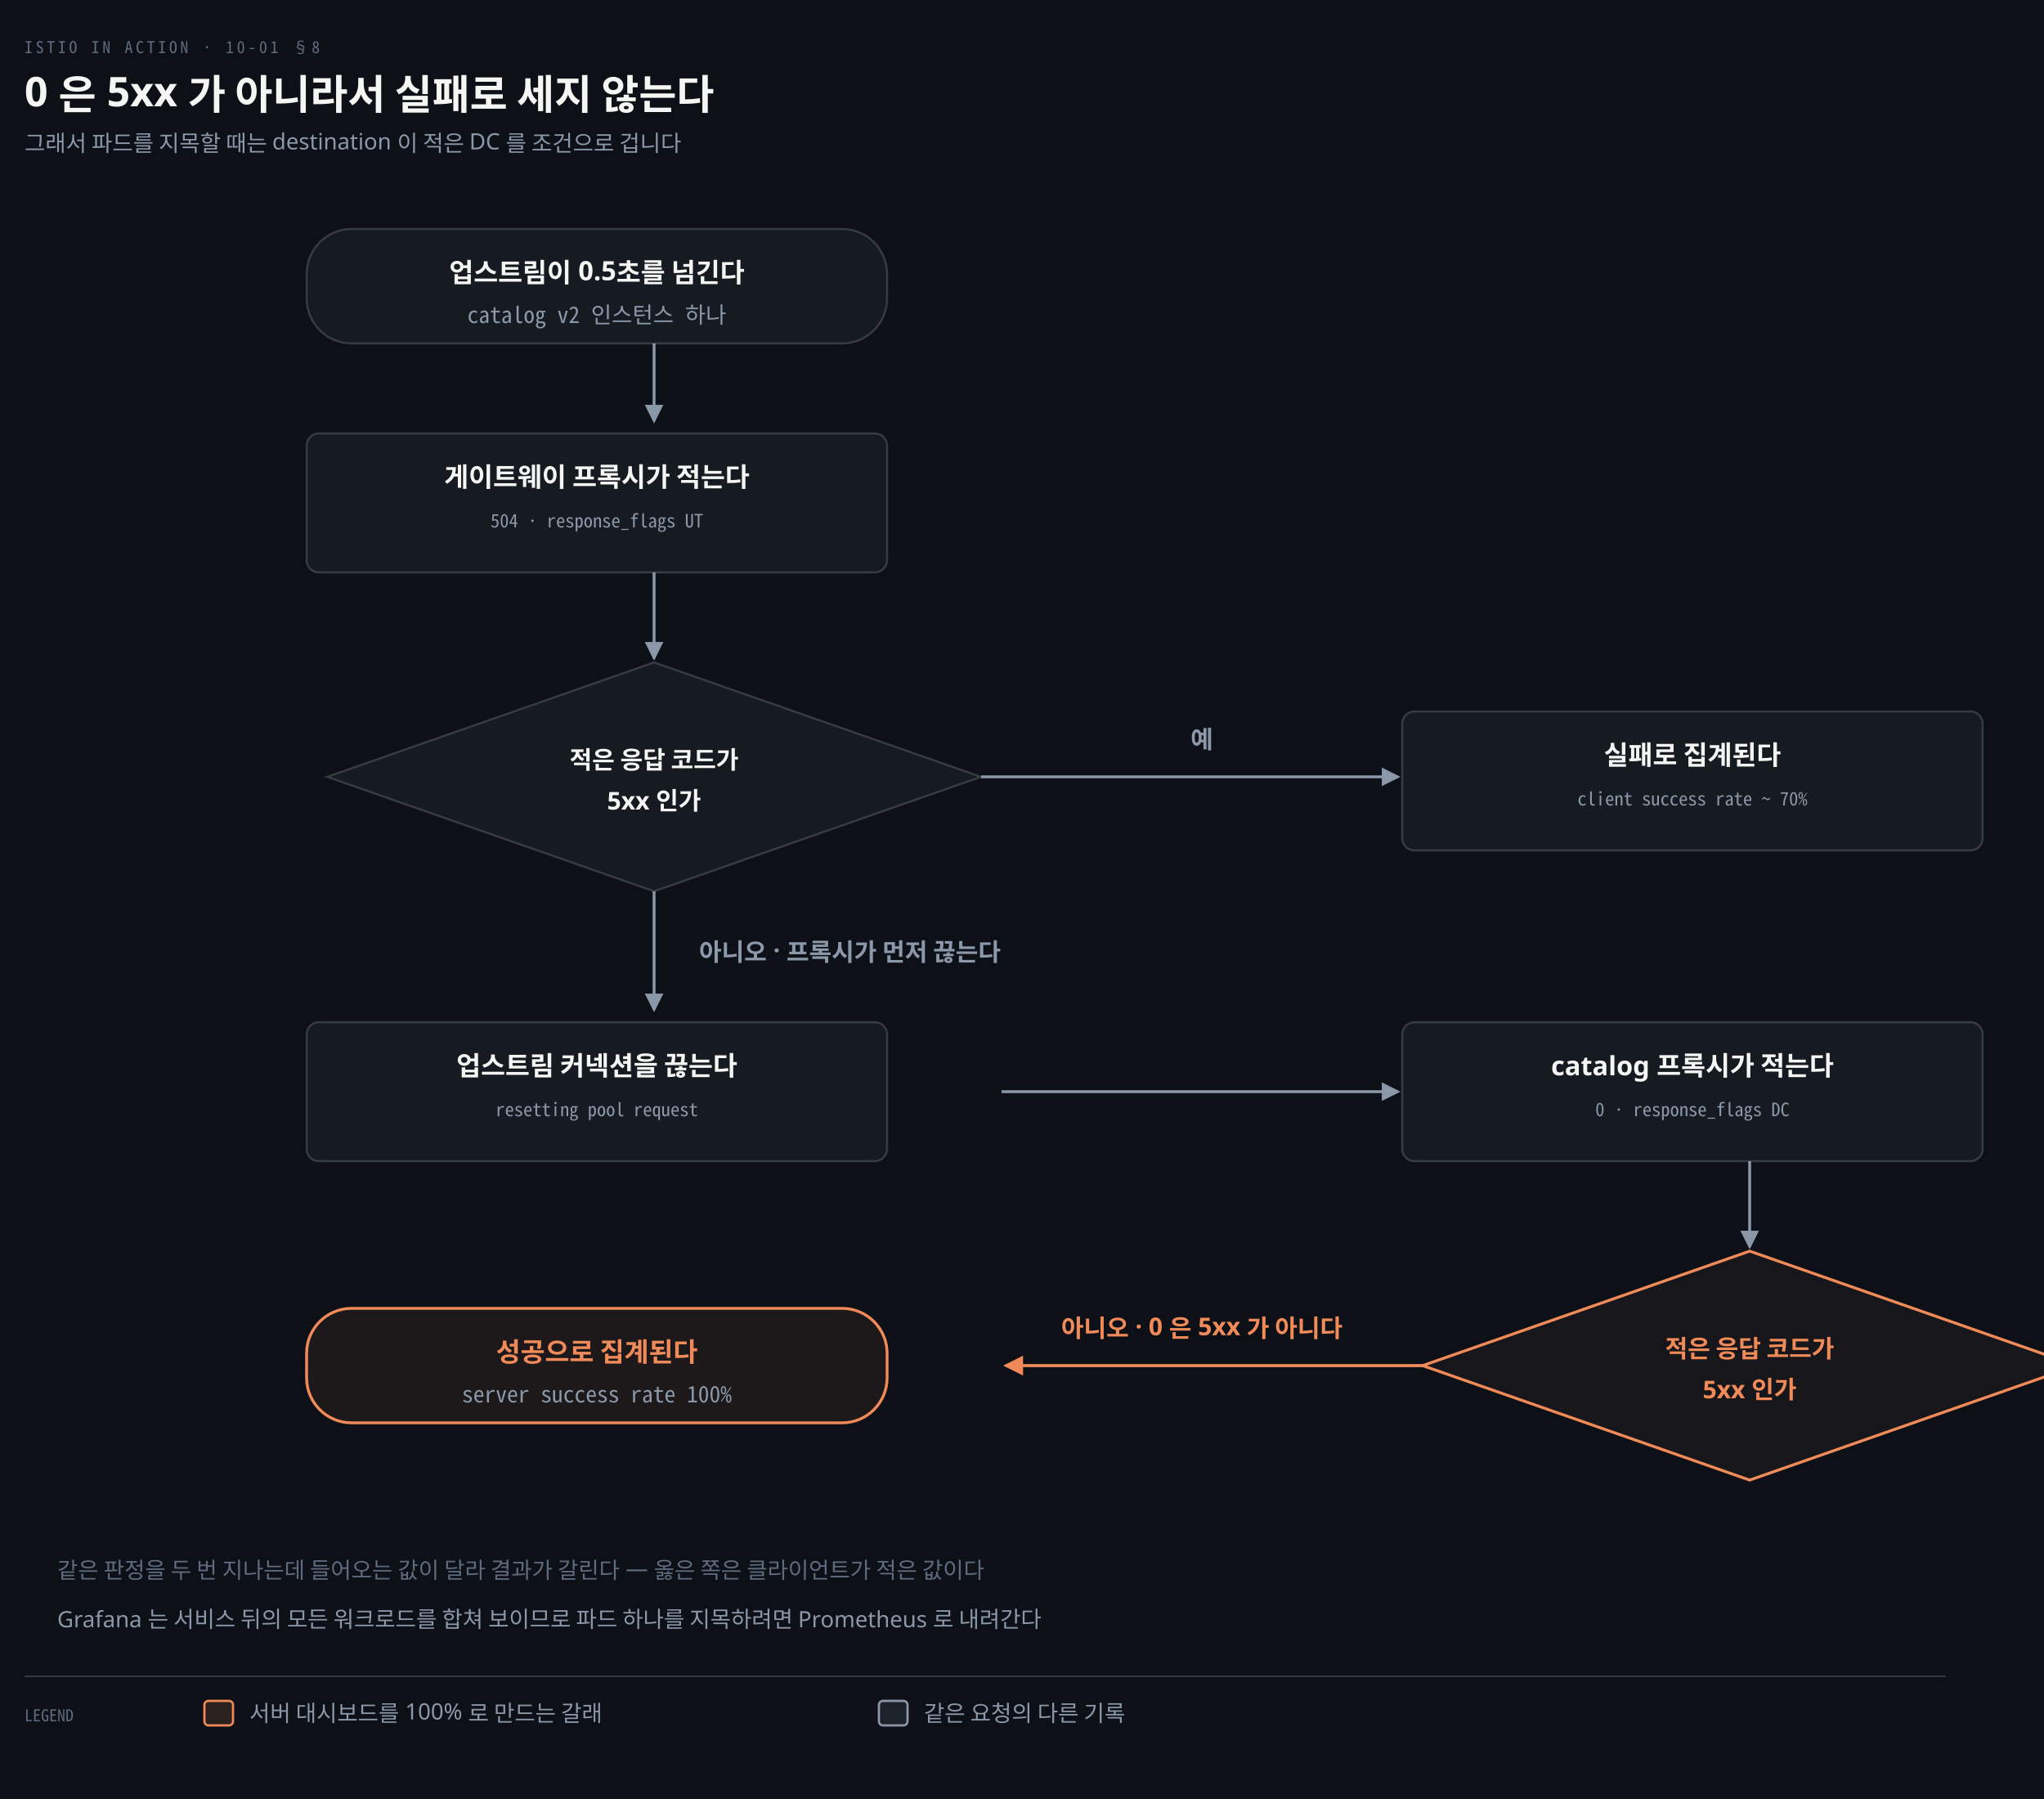
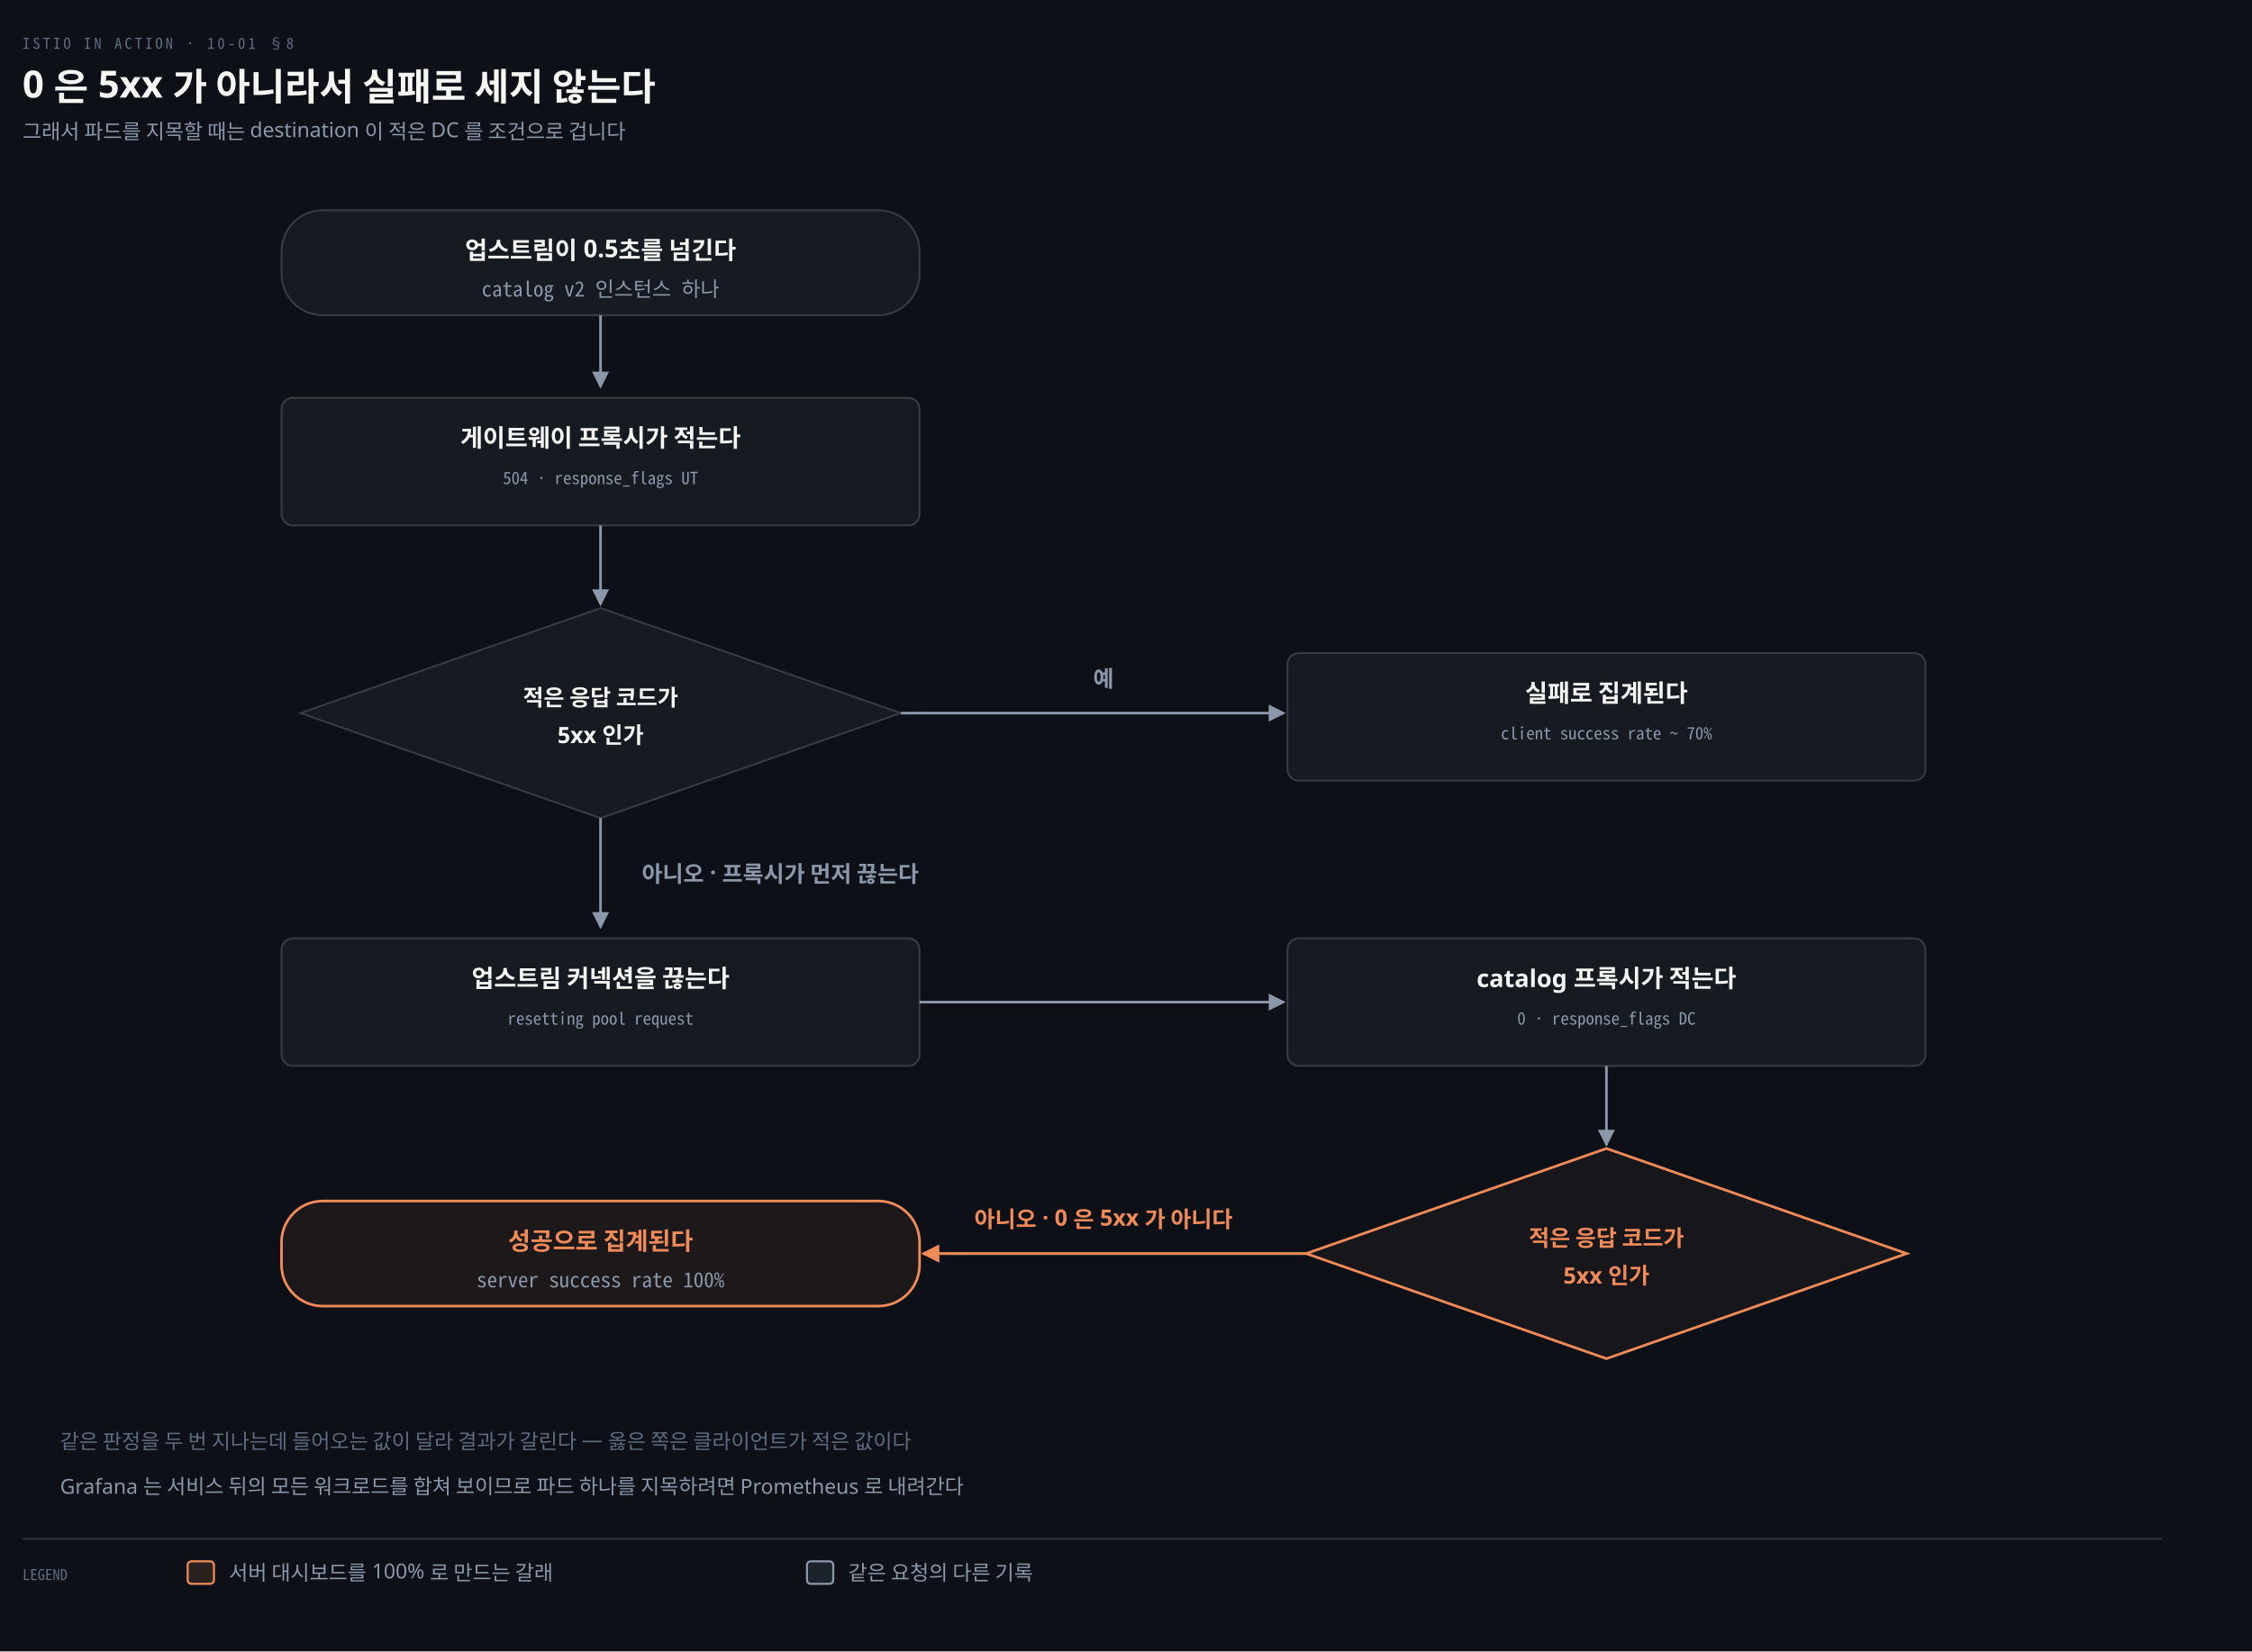
- <svg xmlns="http://www.w3.org/2000/svg" viewBox="0 0 1000 880" width="100%" role="img" aria-labelledby="dt dd">
+ <svg xmlns="http://www.w3.org/2000/svg" viewBox="0 0 1200 880" width="100%" role="img" aria-labelledby="dt dd">
  <defs>
    <marker id="ar" viewBox="0 0 8 8" refX="7" refY="4" markerWidth="6.5" markerHeight="6.5" orient="auto">
      <path d="M0 0 L8 4 L0 8 z" fill="#8B98A9" />
    </marker>
    <marker id="ok" viewBox="0 0 8 8" refX="7" refY="4" markerWidth="6.5" markerHeight="6.5" orient="auto">
      <path d="M0 0 L8 4 L0 8 z" fill="#3FB98C" />
    </marker>
    <marker id="warn" viewBox="0 0 8 8" refX="7" refY="4" markerWidth="6.5" markerHeight="6.5" orient="auto">
      <path d="M0 0 L8 4 L0 8 z" fill="#E3B341" />
    </marker>
    <marker id="bad" viewBox="0 0 8 8" refX="7" refY="4" markerWidth="6.5" markerHeight="6.5" orient="auto">
      <path d="M0 0 L8 4 L0 8 z" fill="#F0616D" />
    </marker>
    <marker id="info" viewBox="0 0 8 8" refX="7" refY="4" markerWidth="6.5" markerHeight="6.5" orient="auto">
      <path d="M0 0 L8 4 L0 8 z" fill="#6A95D8" />
    </marker>
    <marker id="acc" viewBox="0 0 8 8" refX="7" refY="4" markerWidth="6.5" markerHeight="6.5" orient="auto">
      <path d="M0 0 L8 4 L0 8 z" fill="#F08A59" />
    </marker>
    <marker id="soft" viewBox="0 0 8 8" refX="7" refY="4" markerWidth="6.5" markerHeight="6.5" orient="auto">
      <path d="M0 0 L8 4 L0 8 z" fill="#5E6B7E" />
    </marker>
  </defs>
-   <rect width="1000" height="880" fill="#0D1117" />
+   <rect width="1200" height="880" fill="#0D1117" />
  <text x="12" y="26" font-family="'Geist Mono','Noto Sans Mono CJK KR',monospace" font-size="8" letter-spacing="0.18em" fill="#5E6B7E">ISTIO IN ACTION · 10-01 §8</text>
  <text x="12" y="52" font-family="'Geist','Apple SD Gothic Neo','Noto Sans KR','Malgun Gothic',sans-serif" font-size="20" font-weight="600" fill="#F5F5F3">0 은 5xx 가 아니라서 실패로 세지 않는다</text>
  <text x="12" y="74" font-family="'Geist','Apple SD Gothic Neo','Noto Sans KR','Malgun Gothic',sans-serif" font-size="11" fill="#8B98A9">그래서 파드를 지목할 때는 destination 이 적은 DC 를 조건으로 겁니다</text>
-   <rect x="150" y="112" width="284" height="56" rx="22" fill="#161B22" stroke="rgba(191,192,192,0.22)" stroke-width="1.0" />
-   <text x="292.0" y="138.0" text-anchor="middle" font-family="'Geist','Apple SD Gothic Neo','Noto Sans KR','Malgun Gothic',sans-serif" font-size="13" font-weight="600" fill="#F5F5F3">업스트림이 0.5초를 넘긴다</text>
-   <text x="292.0" y="158.0" text-anchor="middle" font-family="'Geist Mono','Noto Sans Mono CJK KR',monospace" font-size="11" font-weight="400" fill="#8B98A9">catalog v2 인스턴스 하나</text>
-   <rect x="150" y="212" width="284" height="68" rx="6" fill="#161B22" stroke="rgba(191,192,192,0.22)" stroke-width="1.0" />
-   <text x="292.0" y="238" text-anchor="middle" font-family="'Geist','Apple SD Gothic Neo','Noto Sans KR','Malgun Gothic',sans-serif" font-size="13" font-weight="600" fill="#F5F5F3">게이트웨이 프록시가 적는다</text>
-   <text x="292.0" y="258" text-anchor="middle" font-family="'Geist Mono','Noto Sans Mono CJK KR',monospace" font-size="9" font-weight="400" fill="#8B98A9">504 · response_flags UT</text>
+   <rect x="150" y="112" width="340" height="56" rx="22" fill="#161B22" stroke="rgba(191,192,192,0.22)" stroke-width="1.0" />
+   <text x="320.0" y="138.0" text-anchor="middle" font-family="'Geist','Apple SD Gothic Neo','Noto Sans KR','Malgun Gothic',sans-serif" font-size="13" font-weight="600" fill="#F5F5F3">업스트림이 0.5초를 넘긴다</text>
+   <text x="320.0" y="158.0" text-anchor="middle" font-family="'Geist Mono','Noto Sans Mono CJK KR',monospace" font-size="11" font-weight="400" fill="#8B98A9">catalog v2 인스턴스 하나</text>
+   <rect x="150" y="212" width="340" height="68" rx="6" fill="#161B22" stroke="rgba(191,192,192,0.22)" stroke-width="1.0" />
+   <text x="320.0" y="238" text-anchor="middle" font-family="'Geist','Apple SD Gothic Neo','Noto Sans KR','Malgun Gothic',sans-serif" font-size="13" font-weight="600" fill="#F5F5F3">게이트웨이 프록시가 적는다</text>
+   <text x="320.0" y="258" text-anchor="middle" font-family="'Geist Mono','Noto Sans Mono CJK KR',monospace" font-size="9" font-weight="400" fill="#8B98A9">504 · response_flags UT</text>
  <path d="M 160 380 L 320 324 L 480 380 L 320 436 Z" fill="#161B22" stroke="rgba(191,192,192,0.22)" stroke-width="1" />
  <text x="320" y="376" text-anchor="middle" font-family="'Geist','Apple SD Gothic Neo','Noto Sans KR','Malgun Gothic',sans-serif" font-size="12" font-weight="600" fill="#F5F5F3">적은 응답 코드가</text>
  <text x="320" y="396" text-anchor="middle" font-family="'Geist','Apple SD Gothic Neo','Noto Sans KR','Malgun Gothic',sans-serif" font-size="12" font-weight="600" fill="#F5F5F3">5xx 인가</text>
-   <rect x="686" y="348" width="284" height="68" rx="6" fill="#161B22" stroke="rgba(191,192,192,0.22)" stroke-width="1.0" />
-   <text x="828.0" y="374" text-anchor="middle" font-family="'Geist','Apple SD Gothic Neo','Noto Sans KR','Malgun Gothic',sans-serif" font-size="13" font-weight="600" fill="#F5F5F3">실패로 집계된다</text>
-   <text x="828.0" y="394" text-anchor="middle" font-family="'Geist Mono','Noto Sans Mono CJK KR',monospace" font-size="9" font-weight="400" fill="#8B98A9">client success rate ~ 70%</text>
-   <rect x="150" y="500" width="284" height="68" rx="6" fill="#161B22" stroke="rgba(191,192,192,0.22)" stroke-width="1.0" />
-   <text x="292.0" y="526" text-anchor="middle" font-family="'Geist','Apple SD Gothic Neo','Noto Sans KR','Malgun Gothic',sans-serif" font-size="13" font-weight="600" fill="#F5F5F3">업스트림 커넥션을 끊는다</text>
-   <text x="292.0" y="546" text-anchor="middle" font-family="'Geist Mono','Noto Sans Mono CJK KR',monospace" font-size="9" font-weight="400" fill="#8B98A9">resetting pool request</text>
-   <rect x="686" y="500" width="284" height="68" rx="6" fill="#161B22" stroke="rgba(191,192,192,0.22)" stroke-width="1.0" />
-   <text x="828.0" y="526" text-anchor="middle" font-family="'Geist','Apple SD Gothic Neo','Noto Sans KR','Malgun Gothic',sans-serif" font-size="13" font-weight="600" fill="#F5F5F3">catalog 프록시가 적는다</text>
-   <text x="828.0" y="546" text-anchor="middle" font-family="'Geist Mono','Noto Sans Mono CJK KR',monospace" font-size="9" font-weight="400" fill="#8B98A9">0 · response_flags DC</text>
+   <rect x="686" y="348" width="340" height="68" rx="6" fill="#161B22" stroke="rgba(191,192,192,0.22)" stroke-width="1.0" />
+   <text x="856.0" y="374" text-anchor="middle" font-family="'Geist','Apple SD Gothic Neo','Noto Sans KR','Malgun Gothic',sans-serif" font-size="13" font-weight="600" fill="#F5F5F3">실패로 집계된다</text>
+   <text x="856.0" y="394" text-anchor="middle" font-family="'Geist Mono','Noto Sans Mono CJK KR',monospace" font-size="9" font-weight="400" fill="#8B98A9">client success rate ~ 70%</text>
+   <rect x="150" y="500" width="340" height="68" rx="6" fill="#161B22" stroke="rgba(191,192,192,0.22)" stroke-width="1.0" />
+   <text x="320.0" y="526" text-anchor="middle" font-family="'Geist','Apple SD Gothic Neo','Noto Sans KR','Malgun Gothic',sans-serif" font-size="13" font-weight="600" fill="#F5F5F3">업스트림 커넥션을 끊는다</text>
+   <text x="320.0" y="546" text-anchor="middle" font-family="'Geist Mono','Noto Sans Mono CJK KR',monospace" font-size="9" font-weight="400" fill="#8B98A9">resetting pool request</text>
+   <rect x="686" y="500" width="340" height="68" rx="6" fill="#161B22" stroke="rgba(191,192,192,0.22)" stroke-width="1.0" />
+   <text x="856.0" y="526" text-anchor="middle" font-family="'Geist','Apple SD Gothic Neo','Noto Sans KR','Malgun Gothic',sans-serif" font-size="13" font-weight="600" fill="#F5F5F3">catalog 프록시가 적는다</text>
+   <text x="856.0" y="546" text-anchor="middle" font-family="'Geist Mono','Noto Sans Mono CJK KR',monospace" font-size="9" font-weight="400" fill="#8B98A9">0 · response_flags DC</text>
  <path d="M 696 668 L 856 612 L 1016 668 L 856 724 Z" fill="#F08A590C" stroke="#F08A59" stroke-width="1.4" />
  <text x="856" y="664" text-anchor="middle" font-family="'Geist','Apple SD Gothic Neo','Noto Sans KR','Malgun Gothic',sans-serif" font-size="12" font-weight="600" fill="#F08A59">적은 응답 코드가</text>
  <text x="856" y="684" text-anchor="middle" font-family="'Geist','Apple SD Gothic Neo','Noto Sans KR','Malgun Gothic',sans-serif" font-size="12" font-weight="600" fill="#F08A59">5xx 인가</text>
-   <rect x="150" y="640" width="284" height="56" rx="22" fill="#F08A5912" stroke="#F08A59" stroke-width="1.4" />
-   <text x="292.0" y="666.0" text-anchor="middle" font-family="'Geist','Apple SD Gothic Neo','Noto Sans KR','Malgun Gothic',sans-serif" font-size="13" font-weight="600" fill="#F08A59">성공으로 집계된다</text>
-   <text x="292.0" y="686.0" text-anchor="middle" font-family="'Geist Mono','Noto Sans Mono CJK KR',monospace" font-size="11" font-weight="400" fill="#8B98A9">server success rate 100%</text>
+   <rect x="150" y="640" width="340" height="56" rx="22" fill="#F08A5912" stroke="#F08A59" stroke-width="1.4" />
+   <text x="320.0" y="666.0" text-anchor="middle" font-family="'Geist','Apple SD Gothic Neo','Noto Sans KR','Malgun Gothic',sans-serif" font-size="13" font-weight="600" fill="#F08A59">성공으로 집계된다</text>
+   <text x="320.0" y="686.0" text-anchor="middle" font-family="'Geist Mono','Noto Sans Mono CJK KR',monospace" font-size="11" font-weight="400" fill="#8B98A9">server success rate 100%</text>
  <path d="M 320 168 L 320 206" fill="none" stroke="#8B98A9" stroke-width="1.4" marker-end="url(#ar)" />
  <path d="M 320 280 L 320 322" fill="none" stroke="#8B98A9" stroke-width="1.4" marker-end="url(#ar)" />
  <path d="M 480 380 L 684 380" fill="none" stroke="#8B98A9" stroke-width="1.4" marker-end="url(#ar)" />
  <path d="M 320 436 L 320 494" fill="none" stroke="#8B98A9" stroke-width="1.4" marker-end="url(#ar)" />
  <path d="M 490 534 L 684 534" fill="none" stroke="#8B98A9" stroke-width="1.4" marker-end="url(#ar)" />
  <path d="M 856 568 L 856 610" fill="none" stroke="#8B98A9" stroke-width="1.4" marker-end="url(#ar)" />
  <path d="M 696 668 L 492 668" fill="none" stroke="#F08A59" stroke-width="1.5" marker-end="url(#acc)" />
  <text x="588.0" y="366" text-anchor="middle" font-family="'Geist','Apple SD Gothic Neo','Noto Sans KR','Malgun Gothic',sans-serif" font-size="12" font-weight="600" fill="#8B98A9">예</text>
  <text x="342" y="470" text-anchor="start" font-family="'Geist','Apple SD Gothic Neo','Noto Sans KR','Malgun Gothic',sans-serif" font-size="12" font-weight="600" fill="#8B98A9">아니오 · 프록시가 먼저 끊는다</text>
  <text x="588.0" y="654" text-anchor="middle" font-family="'Geist','Apple SD Gothic Neo','Noto Sans KR','Malgun Gothic',sans-serif" font-size="12" font-weight="600" fill="#F08A59">아니오 · 0 은 5xx 가 아니다</text>
-   <text x="28" y="772" text-anchor="start" font-family="'Geist','Apple SD Gothic Neo','Noto Sans KR','Malgun Gothic',sans-serif" font-size="11" font-weight="400" fill="#5E6B7E">같은 판정을 두 번 지나는데 들어오는 값이 달라 결과가 갈린다 — 옳은 쪽은 클라이언트가 적은 값이다</text>
-   <text x="28" y="796" text-anchor="start" font-family="'Geist','Apple SD Gothic Neo','Noto Sans KR','Malgun Gothic',sans-serif" font-size="11" font-weight="400" fill="#8B98A9">Grafana 는 서비스 뒤의 모든 워크로드를 합쳐 보이므로 파드 하나를 지목하려면 Prometheus 로 내려간다</text>
-   <line x1="12" y1="820" x2="952" y2="820" stroke="rgba(191,192,192,0.22)" stroke-width="0.8" />
+   <text x="32" y="772" text-anchor="start" font-family="'Geist','Apple SD Gothic Neo','Noto Sans KR','Malgun Gothic',sans-serif" font-size="11" font-weight="400" fill="#5E6B7E">같은 판정을 두 번 지나는데 들어오는 값이 달라 결과가 갈린다 — 옳은 쪽은 클라이언트가 적은 값이다</text>
+   <text x="32" y="796" text-anchor="start" font-family="'Geist','Apple SD Gothic Neo','Noto Sans KR','Malgun Gothic',sans-serif" font-size="11" font-weight="400" fill="#8B98A9">Grafana 는 서비스 뒤의 모든 워크로드를 합쳐 보이므로 파드 하나를 지목하려면 Prometheus 로 내려간다</text>
+   <line x1="12" y1="820" x2="1152" y2="820" stroke="rgba(191,192,192,0.22)" stroke-width="0.8" />
  <text x="12" y="842" text-anchor="start" font-family="'Geist Mono','Noto Sans Mono CJK KR',monospace" font-size="8" font-weight="400" fill="#5E6B7E">LEGEND</text>
  <rect x="100" y="832" width="14" height="12" rx="2" fill="#F08A5922" stroke="#F08A59" stroke-width="1.1" />
  <text x="122" y="842" text-anchor="start" font-family="'Geist','Apple SD Gothic Neo','Noto Sans KR','Malgun Gothic',sans-serif" font-size="11" font-weight="400" fill="#8B98A9">서버 대시보드를 100% 로 만드는 갈래</text>
  <rect x="430" y="832" width="14" height="12" rx="2" fill="#8B98A922" stroke="#8B98A9" stroke-width="1.1" />
  <text x="452" y="842" text-anchor="start" font-family="'Geist','Apple SD Gothic Neo','Noto Sans KR','Malgun Gothic',sans-serif" font-size="11" font-weight="400" fill="#8B98A9">같은 요청의 다른 기록</text>
</svg>
